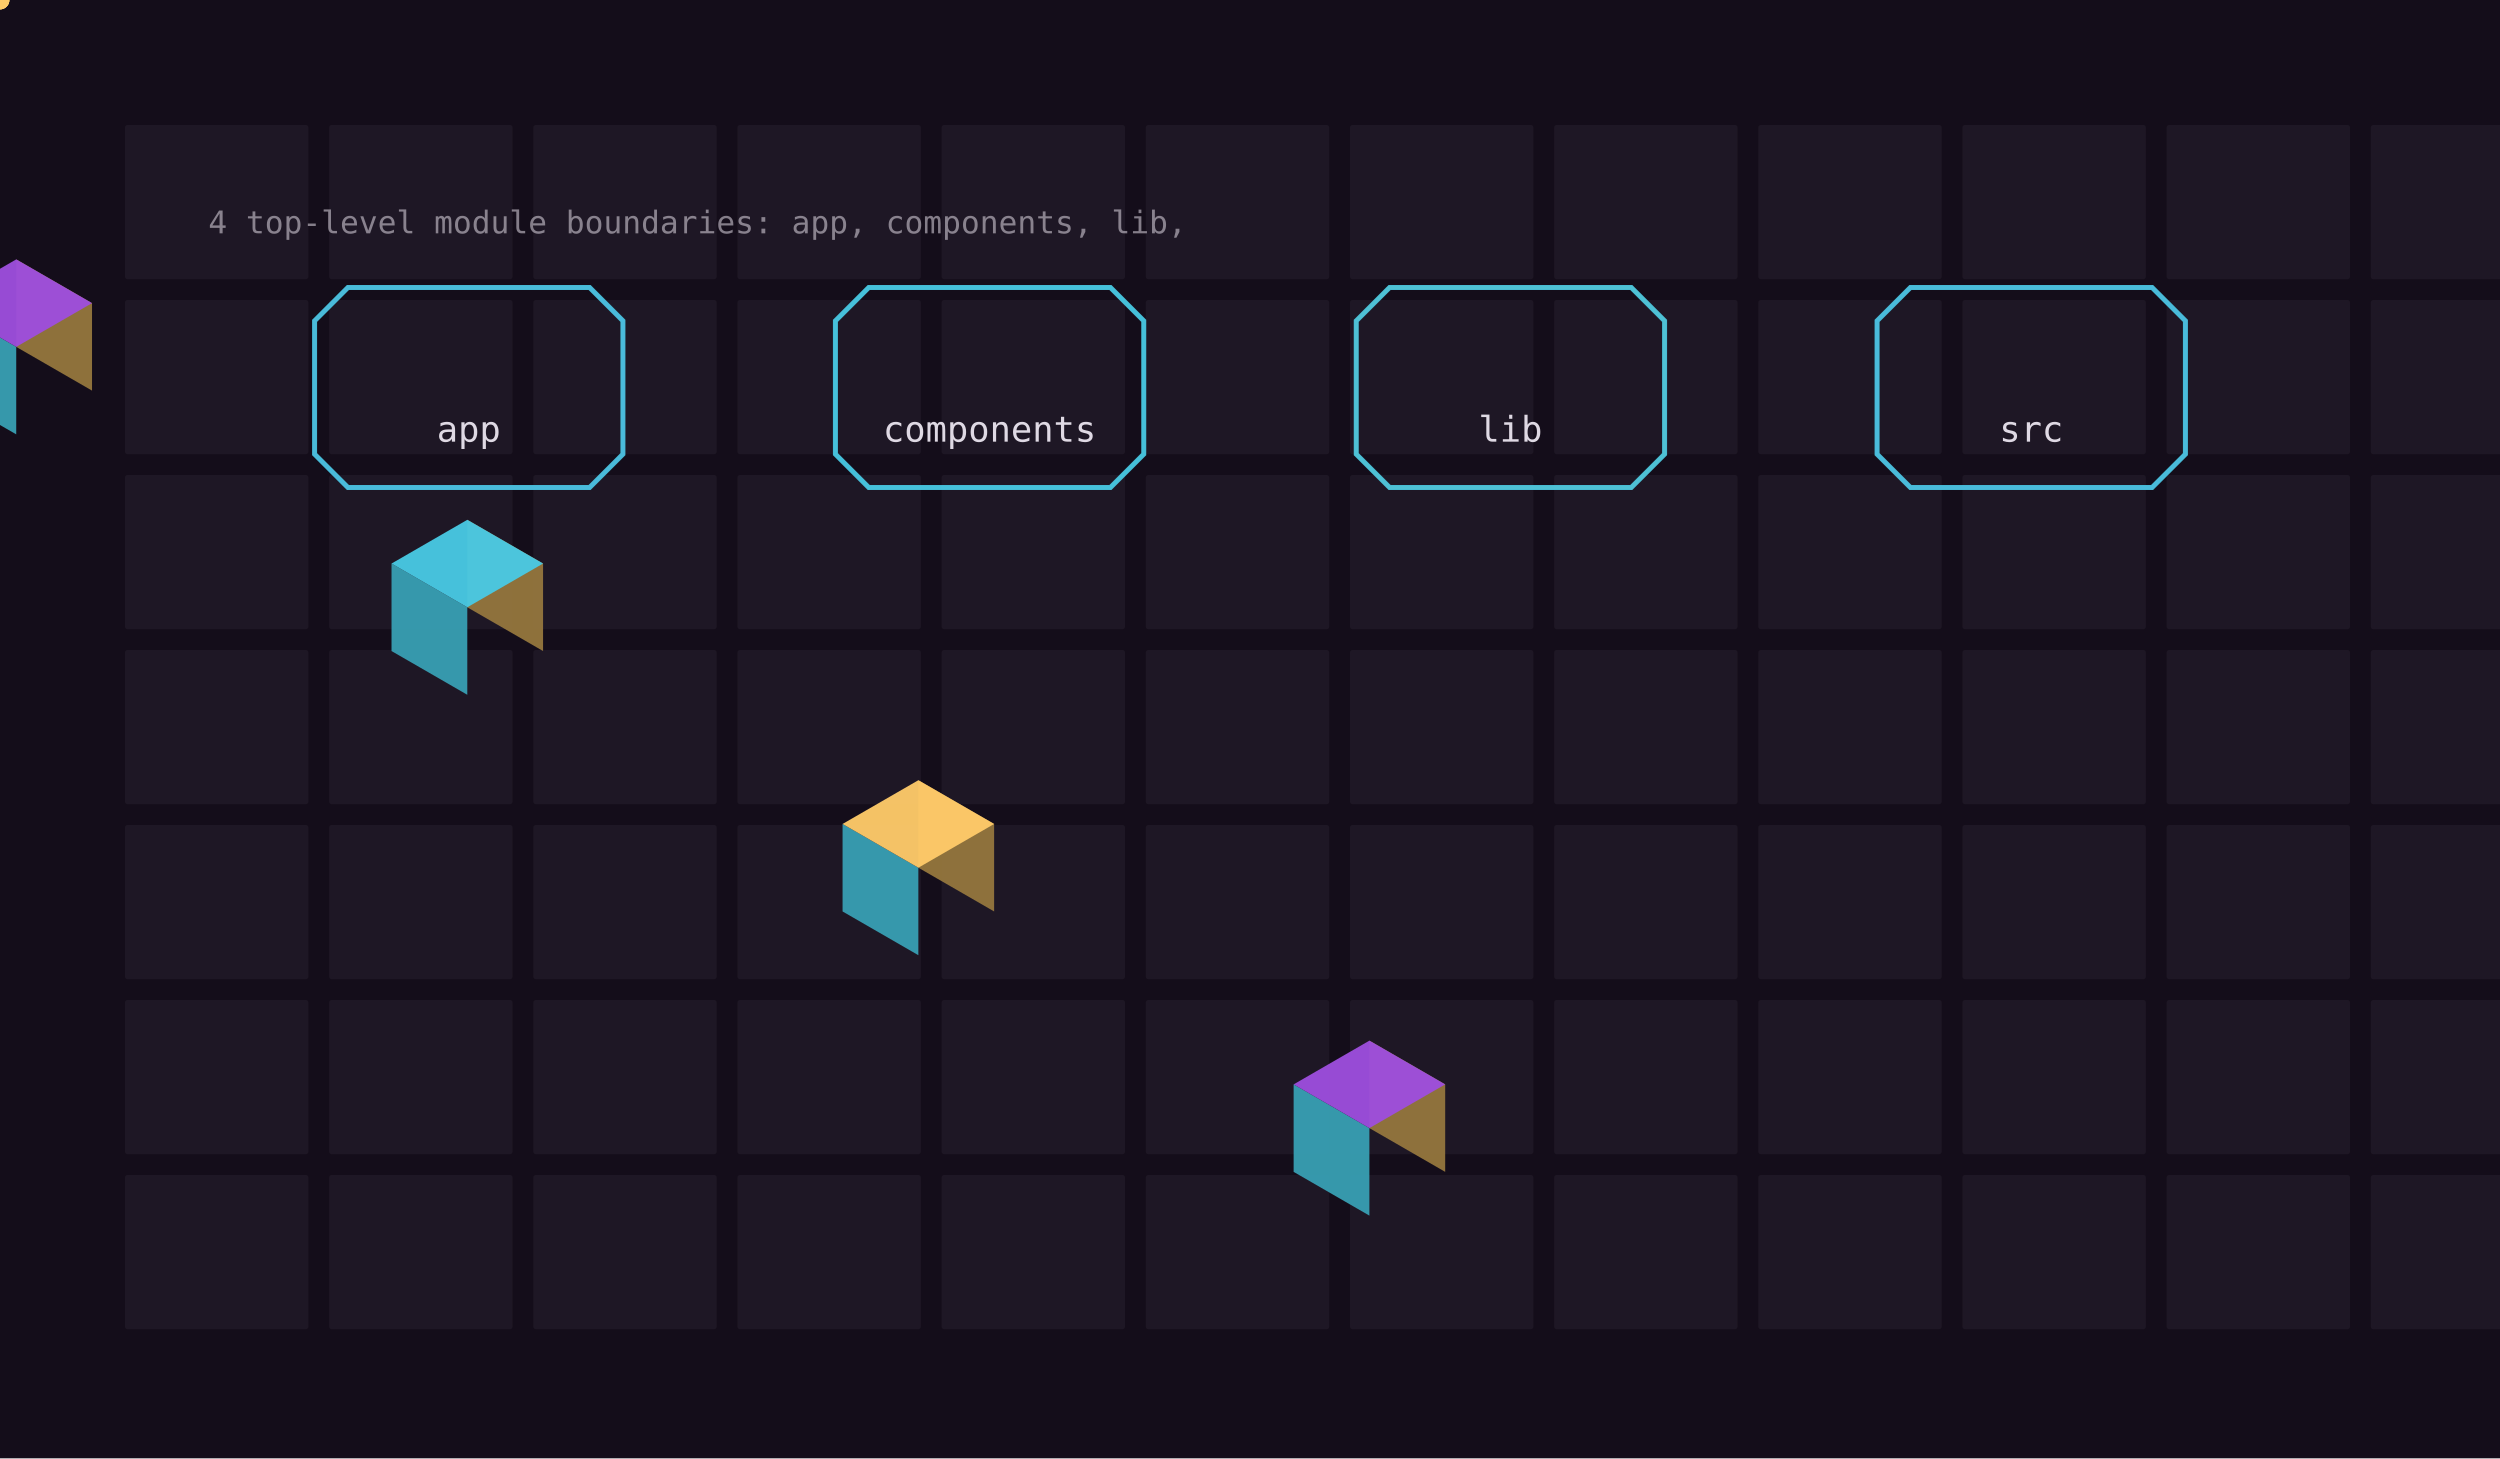
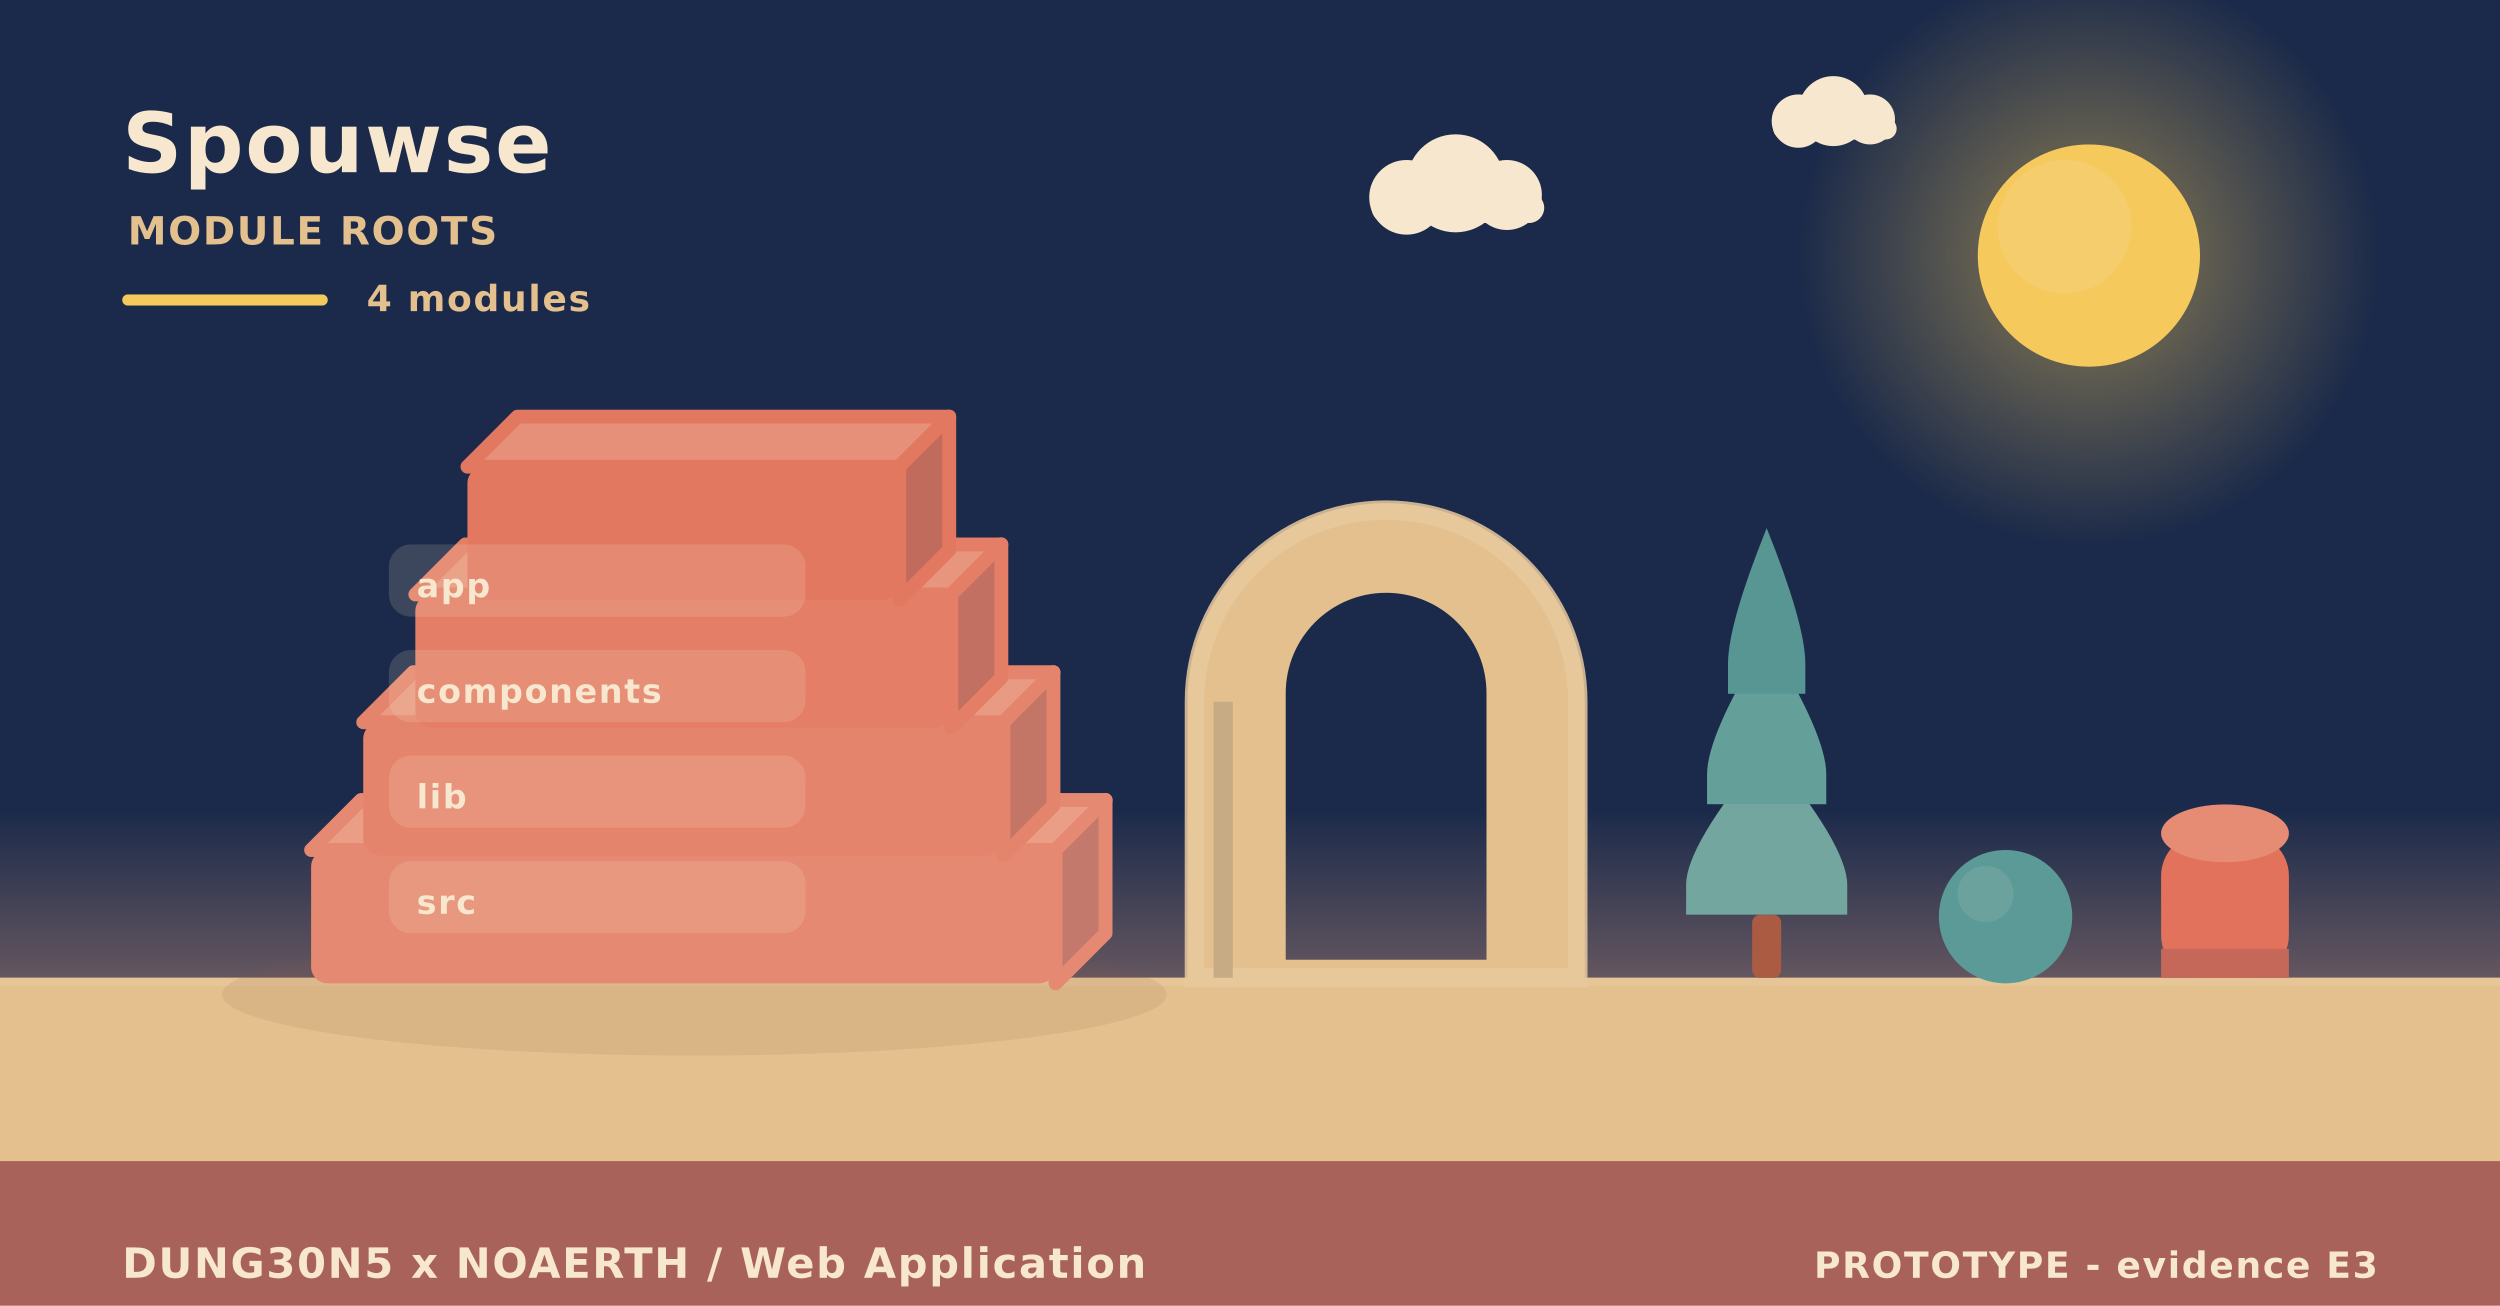
- <svg xmlns="http://www.w3.org/2000/svg" viewBox="0 0 1200 700" width="1200" height="700" role="img" aria-label="Spouwse architecture">
-   <rect width="1200" height="700" fill="#140d1a" />
-   <defs>
-     <linearGradient id="ga" x1="0" y1="0" x2="1" y2="1">
-       <stop offset="0%" stop-color="#9d4edd" />
-       <stop offset="100%" stop-color="#48cae4" />
-     </linearGradient>
-   </defs>
-   <rect x="60.00" y="60.00" width="88.00" height="74.00" rx="1.20" fill="#f4eef8" opacity="0.05" />
-   <rect x="158.00" y="60.00" width="88.00" height="74.00" rx="1.20" fill="#f4eef8" opacity="0.05" />
-   <rect x="256.00" y="60.00" width="88.00" height="74.00" rx="1.20" fill="#f4eef8" opacity="0.05" />
-   <rect x="354.00" y="60.00" width="88.00" height="74.00" rx="1.20" fill="#f4eef8" opacity="0.05" />
-   <rect x="452.00" y="60.00" width="88.00" height="74.00" rx="1.20" fill="#f4eef8" opacity="0.05" />
-   <rect x="550.00" y="60.00" width="88.00" height="74.00" rx="1.20" fill="#f4eef8" opacity="0.05" />
-   <rect x="648.00" y="60.00" width="88.00" height="74.00" rx="1.20" fill="#f4eef8" opacity="0.05" />
-   <rect x="746.00" y="60.00" width="88.00" height="74.00" rx="1.20" fill="#f4eef8" opacity="0.05" />
-   <rect x="844.00" y="60.00" width="88.00" height="74.00" rx="1.20" fill="#f4eef8" opacity="0.05" />
-   <rect x="942.00" y="60.00" width="88.00" height="74.00" rx="1.20" fill="#f4eef8" opacity="0.05" />
-   <rect x="1040.00" y="60.00" width="88.00" height="74.00" rx="1.20" fill="#f4eef8" opacity="0.05" />
-   <rect x="1138.00" y="60.00" width="88.00" height="74.00" rx="1.20" fill="#f4eef8" opacity="0.05" />
-   <rect x="60.00" y="144.00" width="88.00" height="74.00" rx="1.20" fill="#f4eef8" opacity="0.05" />
-   <rect x="158.00" y="144.00" width="88.00" height="74.00" rx="1.20" fill="#f4eef8" opacity="0.05" />
-   <rect x="256.00" y="144.00" width="88.00" height="74.00" rx="1.20" fill="#f4eef8" opacity="0.05" />
-   <rect x="354.00" y="144.00" width="88.00" height="74.00" rx="1.20" fill="#f4eef8" opacity="0.05" />
-   <rect x="452.00" y="144.00" width="88.00" height="74.00" rx="1.20" fill="#f4eef8" opacity="0.05" />
-   <rect x="550.00" y="144.00" width="88.00" height="74.00" rx="1.20" fill="#f4eef8" opacity="0.05" />
-   <rect x="648.00" y="144.00" width="88.00" height="74.00" rx="1.20" fill="#f4eef8" opacity="0.05" />
-   <rect x="746.00" y="144.00" width="88.00" height="74.00" rx="1.20" fill="#f4eef8" opacity="0.05" />
-   <rect x="844.00" y="144.00" width="88.00" height="74.00" rx="1.20" fill="#f4eef8" opacity="0.05" />
-   <rect x="942.00" y="144.00" width="88.00" height="74.00" rx="1.20" fill="#f4eef8" opacity="0.05" />
-   <rect x="1040.00" y="144.00" width="88.00" height="74.00" rx="1.20" fill="#f4eef8" opacity="0.05" />
-   <rect x="1138.00" y="144.00" width="88.00" height="74.00" rx="1.20" fill="#f4eef8" opacity="0.05" />
-   <rect x="60.00" y="228.00" width="88.00" height="74.00" rx="1.20" fill="#f4eef8" opacity="0.05" />
-   <rect x="158.00" y="228.00" width="88.00" height="74.00" rx="1.20" fill="#f4eef8" opacity="0.05" />
-   <rect x="256.00" y="228.00" width="88.00" height="74.00" rx="1.20" fill="#f4eef8" opacity="0.05" />
-   <rect x="354.00" y="228.00" width="88.00" height="74.00" rx="1.20" fill="#f4eef8" opacity="0.05" />
-   <rect x="452.00" y="228.00" width="88.00" height="74.00" rx="1.20" fill="#f4eef8" opacity="0.05" />
-   <rect x="550.00" y="228.00" width="88.00" height="74.00" rx="1.20" fill="#f4eef8" opacity="0.05" />
-   <rect x="648.00" y="228.00" width="88.00" height="74.00" rx="1.20" fill="#f4eef8" opacity="0.05" />
-   <rect x="746.00" y="228.00" width="88.00" height="74.00" rx="1.20" fill="#f4eef8" opacity="0.05" />
-   <rect x="844.00" y="228.00" width="88.00" height="74.00" rx="1.20" fill="#f4eef8" opacity="0.05" />
-   <rect x="942.00" y="228.00" width="88.00" height="74.00" rx="1.20" fill="#f4eef8" opacity="0.05" />
-   <rect x="1040.00" y="228.00" width="88.00" height="74.00" rx="1.20" fill="#f4eef8" opacity="0.05" />
-   <rect x="1138.00" y="228.00" width="88.00" height="74.00" rx="1.20" fill="#f4eef8" opacity="0.05" />
-   <rect x="60.00" y="312.00" width="88.00" height="74.00" rx="1.20" fill="#f4eef8" opacity="0.05" />
-   <rect x="158.00" y="312.00" width="88.00" height="74.00" rx="1.20" fill="#f4eef8" opacity="0.05" />
-   <rect x="256.00" y="312.00" width="88.00" height="74.00" rx="1.20" fill="#f4eef8" opacity="0.05" />
-   <rect x="354.00" y="312.00" width="88.00" height="74.00" rx="1.20" fill="#f4eef8" opacity="0.05" />
-   <rect x="452.00" y="312.00" width="88.00" height="74.00" rx="1.20" fill="#f4eef8" opacity="0.05" />
-   <rect x="550.00" y="312.00" width="88.00" height="74.00" rx="1.20" fill="#f4eef8" opacity="0.05" />
-   <rect x="648.00" y="312.00" width="88.00" height="74.00" rx="1.20" fill="#f4eef8" opacity="0.05" />
-   <rect x="746.00" y="312.00" width="88.00" height="74.00" rx="1.20" fill="#f4eef8" opacity="0.05" />
-   <rect x="844.00" y="312.00" width="88.00" height="74.00" rx="1.20" fill="#f4eef8" opacity="0.05" />
-   <rect x="942.00" y="312.00" width="88.00" height="74.00" rx="1.20" fill="#f4eef8" opacity="0.05" />
-   <rect x="1040.00" y="312.00" width="88.00" height="74.00" rx="1.20" fill="#f4eef8" opacity="0.05" />
-   <rect x="1138.00" y="312.00" width="88.00" height="74.00" rx="1.20" fill="#f4eef8" opacity="0.05" />
-   <rect x="60.00" y="396.00" width="88.00" height="74.00" rx="1.20" fill="#f4eef8" opacity="0.05" />
-   <rect x="158.00" y="396.00" width="88.00" height="74.00" rx="1.20" fill="#f4eef8" opacity="0.05" />
-   <rect x="256.00" y="396.00" width="88.00" height="74.00" rx="1.20" fill="#f4eef8" opacity="0.05" />
-   <rect x="354.00" y="396.00" width="88.00" height="74.00" rx="1.20" fill="#f4eef8" opacity="0.05" />
-   <rect x="452.00" y="396.00" width="88.00" height="74.00" rx="1.20" fill="#f4eef8" opacity="0.05" />
-   <rect x="550.00" y="396.00" width="88.00" height="74.00" rx="1.20" fill="#f4eef8" opacity="0.05" />
-   <rect x="648.00" y="396.00" width="88.00" height="74.00" rx="1.20" fill="#f4eef8" opacity="0.05" />
-   <rect x="746.00" y="396.00" width="88.00" height="74.00" rx="1.20" fill="#f4eef8" opacity="0.05" />
-   <rect x="844.00" y="396.00" width="88.00" height="74.00" rx="1.20" fill="#f4eef8" opacity="0.05" />
-   <rect x="942.00" y="396.00" width="88.00" height="74.00" rx="1.20" fill="#f4eef8" opacity="0.05" />
-   <rect x="1040.00" y="396.00" width="88.00" height="74.00" rx="1.20" fill="#f4eef8" opacity="0.05" />
-   <rect x="1138.00" y="396.00" width="88.00" height="74.00" rx="1.20" fill="#f4eef8" opacity="0.05" />
-   <rect x="60.00" y="480.00" width="88.00" height="74.00" rx="1.20" fill="#f4eef8" opacity="0.05" />
-   <rect x="158.00" y="480.00" width="88.00" height="74.00" rx="1.20" fill="#f4eef8" opacity="0.05" />
-   <rect x="256.00" y="480.00" width="88.00" height="74.00" rx="1.20" fill="#f4eef8" opacity="0.05" />
-   <rect x="354.00" y="480.00" width="88.00" height="74.00" rx="1.20" fill="#f4eef8" opacity="0.05" />
-   <rect x="452.00" y="480.00" width="88.00" height="74.00" rx="1.20" fill="#f4eef8" opacity="0.05" />
-   <rect x="550.00" y="480.00" width="88.00" height="74.00" rx="1.20" fill="#f4eef8" opacity="0.05" />
-   <rect x="648.00" y="480.00" width="88.00" height="74.00" rx="1.20" fill="#f4eef8" opacity="0.05" />
-   <rect x="746.00" y="480.00" width="88.00" height="74.00" rx="1.20" fill="#f4eef8" opacity="0.05" />
-   <rect x="844.00" y="480.00" width="88.00" height="74.00" rx="1.20" fill="#f4eef8" opacity="0.05" />
-   <rect x="942.00" y="480.00" width="88.00" height="74.00" rx="1.20" fill="#f4eef8" opacity="0.05" />
-   <rect x="1040.00" y="480.00" width="88.00" height="74.00" rx="1.20" fill="#f4eef8" opacity="0.05" />
-   <rect x="1138.00" y="480.00" width="88.00" height="74.00" rx="1.20" fill="#f4eef8" opacity="0.05" />
-   <rect x="60.00" y="564.00" width="88.00" height="74.00" rx="1.20" fill="#f4eef8" opacity="0.05" />
-   <rect x="158.00" y="564.00" width="88.00" height="74.00" rx="1.20" fill="#f4eef8" opacity="0.05" />
-   <rect x="256.00" y="564.00" width="88.00" height="74.00" rx="1.20" fill="#f4eef8" opacity="0.05" />
-   <rect x="354.00" y="564.00" width="88.00" height="74.00" rx="1.20" fill="#f4eef8" opacity="0.05" />
-   <rect x="452.00" y="564.00" width="88.00" height="74.00" rx="1.20" fill="#f4eef8" opacity="0.05" />
-   <rect x="550.00" y="564.00" width="88.00" height="74.00" rx="1.20" fill="#f4eef8" opacity="0.05" />
-   <rect x="648.00" y="564.00" width="88.00" height="74.00" rx="1.20" fill="#f4eef8" opacity="0.05" />
-   <rect x="746.00" y="564.00" width="88.00" height="74.00" rx="1.20" fill="#f4eef8" opacity="0.05" />
-   <rect x="844.00" y="564.00" width="88.00" height="74.00" rx="1.20" fill="#f4eef8" opacity="0.05" />
-   <rect x="942.00" y="564.00" width="88.00" height="74.00" rx="1.20" fill="#f4eef8" opacity="0.05" />
-   <rect x="1040.00" y="564.00" width="88.00" height="74.00" rx="1.20" fill="#f4eef8" opacity="0.05" />
-   <rect x="1138.00" y="564.00" width="88.00" height="74.00" rx="1.20" fill="#f4eef8" opacity="0.05" />
-   <path d="M167.00,138.00 H283.00 L299.00,154.00 V218.00 L283.00,234.00 H167.00 L151.00,218.00 V154.00 Z" fill="none" stroke="rgba(157,78,221,0.550)" stroke-width="1.80" opacity="0.90" />
-   <polygon points="7.79,166.50 44.17,187.50 44.17,145.50 7.79,124.50" fill="#94763d" opacity="0.95" />
-   <polygon points="-28.58,187.50 7.79,208.50 7.79,166.50 -28.58,145.50" fill="#389eb2" opacity="0.95" />
-   <polygon points="7.79,124.50 44.17,145.50 7.79,166.50 -28.58,145.50" fill="#9d4edd" opacity="0.95" />
-   <text x="225" y="212" font-family="ui-monospace,Menlo,monospace" font-size="17" fill="rgba(244,238,248,0.900)" text-anchor="middle">app</text>
+ <svg xmlns="http://www.w3.org/2000/svg" width="900" height="470" viewBox="0 0 900 470" role="img" aria-label="Spouwse - how it is built">
+   <linearGradient id="skya" x1="0" y1="0" x2="0" y2="1">
+     <stop offset="0" stop-color="#1b2a4a" />
+     <stop offset="0.62" stop-color="#1b2a4a" />
+     <stop offset="1" stop-color="#f3ad8a" />
+   </linearGradient>
+   <rect width="900" height="470" fill="url(#skya)" />
+   <radialGradient id="suna">
+     <stop offset="0.35" stop-color="#f5c95c" stop-opacity="0.34" />
+     <stop offset="1" stop-color="#f5c95c" stop-opacity="0" />
+   </radialGradient>
+   <circle cx="752" cy="92" r="104" fill="url(#suna)" />
+   <circle cx="752" cy="92" r="40" fill="#f5c95c" />
+   <circle cx="743.2" cy="81.6" r="24" fill="#f5d27e" opacity="0.5" />
  <g>
-     <path d="M167.00,138.00 H283.00 L299.00,154.00 V218.00 L283.00,234.00 H167.00 L151.00,218.00 V154.00 Z" fill="none" stroke="#48cae4" stroke-width="2.40" opacity="0.90" />
-     <animate attributeName="opacity" values="0.25;1.0;0.25" dur="23.8s" begin="0.0s" repeatCount="indefinite" />
+     <circle cx="524" cy="66" r="17.64" fill="#f6e7ce" />
+     <circle cx="506.36" cy="71.04" r="13.44" fill="#f6e7ce" />
+     <circle cx="542.48" cy="70.2" r="12.6" fill="#f6e7ce" />
+     <rect x="493.76" y="69.36" width="62.16" height="10.92" rx="5.46" fill="#f6e7ce" />
+     <animateTransform attributeName="transform" type="translate" values="0 0;24 0;0 0" dur="36s" begin="0s" repeatCount="indefinite" />
  </g>
-   <g opacity="0.9">
-     <circle cx="0.00" cy="0.00" r="4.50" fill="#ffcb69" opacity="1.00" />
-     <animateTransform attributeName="transform" type="translate" values="225.00,184.00 475.00,184.00" dur="7.933s" begin="0.0s" repeatCount="indefinite" />
-     <animateTransform attributeName="transform" type="translate" values="475.00,184.00 225.00,184.00" dur="7.933s" begin="3.967s" repeatCount="indefinite" />
+   <g>
+     <circle cx="660" cy="40" r="12.6" fill="#f6e7ce" />
+     <circle cx="647.4" cy="43.6" r="9.6" fill="#f6e7ce" />
+     <circle cx="673.2" cy="43" r="9" fill="#f6e7ce" />
+     <rect x="638.4" y="42.4" width="44.4" height="7.8" rx="3.9" fill="#f6e7ce" />
+     <animateTransform attributeName="transform" type="translate" values="0 0;-18 0;0 0" dur="46s" begin="3s" repeatCount="indefinite" />
  </g>
-   <path d="M417.00,138.00 H533.00 L549.00,154.00 V218.00 L533.00,234.00 H417.00 L401.00,218.00 V154.00 Z" fill="none" stroke="rgba(72,202,228,0.550)" stroke-width="1.80" opacity="0.90" />
-   <polygon points="224.30,291.50 260.67,312.50 260.67,270.50 224.30,249.50" fill="#94763d" opacity="0.95" />
-   <polygon points="187.93,312.50 224.30,333.50 224.30,291.50 187.93,270.50" fill="#389eb2" opacity="0.95" />
-   <polygon points="224.30,249.50 260.67,270.50 224.30,291.50 187.93,270.50" fill="#48cae4" opacity="0.95" />
-   <text x="475" y="212" font-family="ui-monospace,Menlo,monospace" font-size="17" fill="rgba(244,238,248,0.900)" text-anchor="middle">components</text>
+   <rect x="0" y="352" width="900" height="118" fill="#e3c08d" />
+   <rect x="0" y="352" width="900" height="3" fill="#e6c596" />
+   <text x="44" y="62" font-family="Verdana,DejaVu Sans,sans-serif" font-size="30" font-weight="700" letter-spacing="0.6" fill="#f6e7ce" text-anchor="start">Spouwse</text>
+   <text x="46" y="88" font-family="Verdana,DejaVu Sans,sans-serif" font-size="14" font-weight="700" letter-spacing="0.6" fill="#e3c08d" text-anchor="start">MODULE ROOTS</text>
+   <rect x="44" y="106" width="74" height="4" rx="2" fill="#f5c95c" />
+   <text x="132" y="112" font-family="Verdana,DejaVu Sans,sans-serif" font-size="13" font-weight="700" letter-spacing="0.6" fill="#e3c08d" text-anchor="start">4 modules</text>
+   <ellipse cx="250" cy="358" rx="170" ry="22" fill="rgba(138,90,68,0.11)" />
+   <path d="M112,306 L380,306 L398,288 L130,288 Z" fill="#ea9e86" stroke="#e68972" stroke-width="5" stroke-linejoin="round" />
+   <path d="M380,306 L398,288 L398,336 L380,354 Z" fill="#c3796b" stroke="#e68972" stroke-width="5" stroke-linejoin="round" />
+   <rect x="112" y="306" width="268" height="48" rx="6" fill="#e68972" />
+   <path d="M130.76,260 L361.24,260 L379.24,242 L148.76,242 Z" fill="#e99a82" stroke="#e5846c" stroke-width="5" stroke-linejoin="round" />
+   <path d="M361.24,260 L379.24,242 L379.24,290 L361.24,308 Z" fill="#c37566" stroke="#e5846c" stroke-width="5" stroke-linejoin="round" />
+   <rect x="130.76" y="260" width="230.48" height="48" rx="6" fill="#e5846c" />
+   <path d="M149.52,214 L342.48,214 L360.48,196 L167.52,196 Z" fill="#e8957d" stroke="#e47e66" stroke-width="5" stroke-linejoin="round" />
+   <path d="M342.48,214 L360.48,196 L360.48,244 L342.48,262 Z" fill="#c27061" stroke="#e47e66" stroke-width="5" stroke-linejoin="round" />
+   <rect x="149.52" y="214" width="192.96" height="48" rx="6" fill="#e47e66" />
+   <path d="M168.28,168 L323.72,168 L341.72,150 L186.28,150 Z" fill="#e79079" stroke="#e37861" stroke-width="5" stroke-linejoin="round" />
+   <path d="M323.72,168 L341.72,150 L341.72,198 L323.72,216 Z" fill="#c16b5d" stroke="#e37861" stroke-width="5" stroke-linejoin="round" />
+   <rect x="168.28" y="168" width="155.44" height="48" rx="6" fill="#e37861" />
+   <rect x="140" y="196" width="150" height="26" rx="8" fill="rgba(246,231,206,0.16)" opacity="0.94" />
  <g>
-     <path d="M417.00,138.00 H533.00 L549.00,154.00 V218.00 L533.00,234.00 H417.00 L401.00,218.00 V154.00 Z" fill="none" stroke="#48cae4" stroke-width="2.40" opacity="0.90" />
-     <animate attributeName="opacity" values="0.25;1.0;0.25" dur="23.8s" begin="0.45s" repeatCount="indefinite" />
+     <text x="150" y="215" font-family="Verdana,DejaVu Sans,sans-serif" font-size="12" font-weight="700" letter-spacing="0.6" fill="#f6e7ce" text-anchor="start">app</text>
+     <animateTransform attributeName="transform" type="translate" values="0 10;0 0" dur="0.7s" begin="0.3s" fill="freeze" />
  </g>
-   <g opacity="0.9">
-     <circle cx="0.00" cy="0.00" r="4.50" fill="#ffcb69" opacity="1.00" />
-     <animateTransform attributeName="transform" type="translate" values="475.00,184.00 725.00,184.00" dur="7.933s" begin="0.3s" repeatCount="indefinite" />
-     <animateTransform attributeName="transform" type="translate" values="725.00,184.00 475.00,184.00" dur="7.933s" begin="4.267s" repeatCount="indefinite" />
+   <rect x="140" y="234" width="150" height="26" rx="8" fill="rgba(246,231,206,0.16)" opacity="0.94" />
+   <g>
+     <text x="150" y="253" font-family="Verdana,DejaVu Sans,sans-serif" font-size="12" font-weight="700" letter-spacing="0.6" fill="#f6e7ce" text-anchor="start">components</text>
+     <animateTransform attributeName="transform" type="translate" values="0 10;0 0" dur="0.7s" begin="0.5s" fill="freeze" />
  </g>
-   <path d="M667.00,138.00 H783.00 L799.00,154.00 V218.00 L783.00,234.00 H667.00 L651.00,218.00 V154.00 Z" fill="none" stroke="rgba(255,203,105,0.550)" stroke-width="1.80" opacity="0.90" />
-   <polygon points="440.81,416.50 477.18,437.50 477.18,395.50 440.81,374.50" fill="#94763d" opacity="0.95" />
-   <polygon points="404.43,437.50 440.81,458.50 440.81,416.50 404.43,395.50" fill="#389eb2" opacity="0.95" />
-   <polygon points="440.81,374.50 477.18,395.50 440.81,416.50 404.43,395.50" fill="#ffcb69" opacity="0.95" />
-   <text x="725" y="212" font-family="ui-monospace,Menlo,monospace" font-size="17" fill="rgba(244,238,248,0.900)" text-anchor="middle">lib</text>
+   <rect x="140" y="272" width="150" height="26" rx="8" fill="rgba(246,231,206,0.16)" opacity="0.94" />
  <g>
-     <path d="M667.00,138.00 H783.00 L799.00,154.00 V218.00 L783.00,234.00 H667.00 L651.00,218.00 V154.00 Z" fill="none" stroke="#48cae4" stroke-width="2.40" opacity="0.90" />
-     <animate attributeName="opacity" values="0.25;1.0;0.25" dur="23.8s" begin="0.9s" repeatCount="indefinite" />
+     <text x="150" y="291" font-family="Verdana,DejaVu Sans,sans-serif" font-size="12" font-weight="700" letter-spacing="0.6" fill="#f6e7ce" text-anchor="start">lib</text>
+     <animateTransform attributeName="transform" type="translate" values="0 10;0 0" dur="0.7s" begin="0.7s" fill="freeze" />
  </g>
-   <g opacity="0.9">
-     <circle cx="0.00" cy="0.00" r="4.50" fill="#ffcb69" opacity="1.00" />
-     <animateTransform attributeName="transform" type="translate" values="725.00,184.00 975.00,184.00" dur="7.933s" begin="0.6s" repeatCount="indefinite" />
-     <animateTransform attributeName="transform" type="translate" values="975.00,184.00 725.00,184.00" dur="7.933s" begin="4.567s" repeatCount="indefinite" />
+   <rect x="140" y="310" width="150" height="26" rx="8" fill="rgba(246,231,206,0.16)" opacity="0.94" />
+   <g>
+     <text x="150" y="329" font-family="Verdana,DejaVu Sans,sans-serif" font-size="12" font-weight="700" letter-spacing="0.6" fill="#f6e7ce" text-anchor="start">src</text>
+     <animateTransform attributeName="transform" type="translate" values="0 10;0 0" dur="0.7s" begin="0.9s" fill="freeze" />
  </g>
-   <path d="M917.00,138.00 H1033.00 L1049.00,154.00 V218.00 L1033.00,234.00 H917.00 L901.00,218.00 V154.00 Z" fill="none" stroke="rgba(157,78,221,0.550)" stroke-width="1.80" opacity="0.90" />
-   <polygon points="657.31,541.50 693.69,562.50 693.69,520.50 657.31,499.50" fill="#94763d" opacity="0.95" />
-   <polygon points="620.94,562.50 657.31,583.50 657.31,541.50 620.94,520.50" fill="#389eb2" opacity="0.95" />
-   <polygon points="657.31,499.50 693.69,520.50 657.31,541.50 620.94,520.50" fill="#9d4edd" opacity="0.95" />
-   <text x="975" y="212" font-family="ui-monospace,Menlo,monospace" font-size="17" fill="rgba(244,238,248,0.900)" text-anchor="middle">src</text>
-   <g>
-     <path d="M917.00,138.00 H1033.00 L1049.00,154.00 V218.00 L1033.00,234.00 H917.00 L901.00,218.00 V154.00 Z" fill="none" stroke="#48cae4" stroke-width="2.40" opacity="0.90" />
-     <animate attributeName="opacity" values="0.25;1.0;0.25" dur="23.8s" begin="1.35s" repeatCount="indefinite" />
-   </g>
-   <g opacity="0.9">
-     <circle cx="0.00" cy="0.00" r="4.50" fill="#ffcb69" opacity="1.00" />
-     <animateTransform attributeName="transform" type="translate" values="975.00,184.00 975.00,184.00" dur="7.933s" begin="0.9s" repeatCount="indefinite" />
-     <animateTransform attributeName="transform" type="translate" values="975.00,184.00 975.00,184.00" dur="7.933s" begin="4.867s" repeatCount="indefinite" />
-   </g>
-   <text x="100" y="112" font-family="ui-monospace,Menlo,monospace" font-size="15" fill="rgba(244,238,248,0.500)">4 top-level module boundaries: app, components, lib,</text>
+   <path d="M430,352 L430,252.64 A69,69 0 0 1 568,252.64 L568,352 Z M460.36,348 L460.36,249.55 A38.64,38.64 0 0 1 537.64,249.55 L537.64,348 Z" fill="#e3c08d" fill-rule="evenodd" stroke="#e3c08d" stroke-width="5" stroke-linejoin="round" />
+   <path d="M430,352 L430,252.64 A69,69 0 0 1 568,252.64 L568,352 Z" fill="none" stroke="#e8c99d" stroke-width="7" stroke-linecap="round" opacity="0.85" />
+   <rect x="436.9" y="252.64" width="6.9" height="99.36" fill="#c7ab84" />
+   <rect x="630.78" y="329.28" width="10.44" height="22.72" rx="2.9" fill="#ac5b43" />
+   <path d="M636,269.64 Q607,304.23 607,318.54 Q607,329.28 607,329.28 L665,329.28 Q665,329.28 665,318.54 Q665,304.23 636,269.64 Z" fill="#74a6a0" />
+   <path d="M636,229.88 Q614.54,264.47 614.54,278.78 Q614.54,289.52 614.54,289.52 L657.46,289.52 Q657.46,289.52 657.46,278.78 Q657.46,264.47 636,229.88 Z" fill="#649f9a" />
+   <path d="M636,190.12 Q622.08,224.71 622.08,239.02 Q622.08,249.76 622.08,249.76 L649.92,249.76 Q649.92,249.76 649.92,239.02 Q649.92,224.71 636,190.12 Z" fill="#589694" />
+   <circle cx="722" cy="330" r="24" fill="#5b9a97" />
+   <circle cx="714.8" cy="321.84" r="10.08" fill="#7aa9a2" opacity="0.55" />
+   <rect x="778" y="300" width="46" height="52" rx="15.33" fill="#e2725b" />
+   <ellipse cx="801" cy="300" rx="23" ry="10.4" fill="#e68c74" />
+   <rect x="778" y="341.6" width="46" height="10.4" fill="#c66859" />
+   <rect x="0" y="418" width="900" height="52" rx="0" fill="#a65c56" opacity="0.94" />
+   <text x="44" y="460" font-family="Verdana,DejaVu Sans,sans-serif" font-size="15" font-weight="700" letter-spacing="0.6" fill="#f6e7ce" text-anchor="start">DUNG30N5 x NOAERTH  /  Web Application</text>
+   <text x="856" y="460" font-family="Verdana,DejaVu Sans,sans-serif" font-size="13" font-weight="700" letter-spacing="0.6" fill="#f6e7ce" text-anchor="end">PROTOTYPE  -  evidence E3</text>
</svg>
